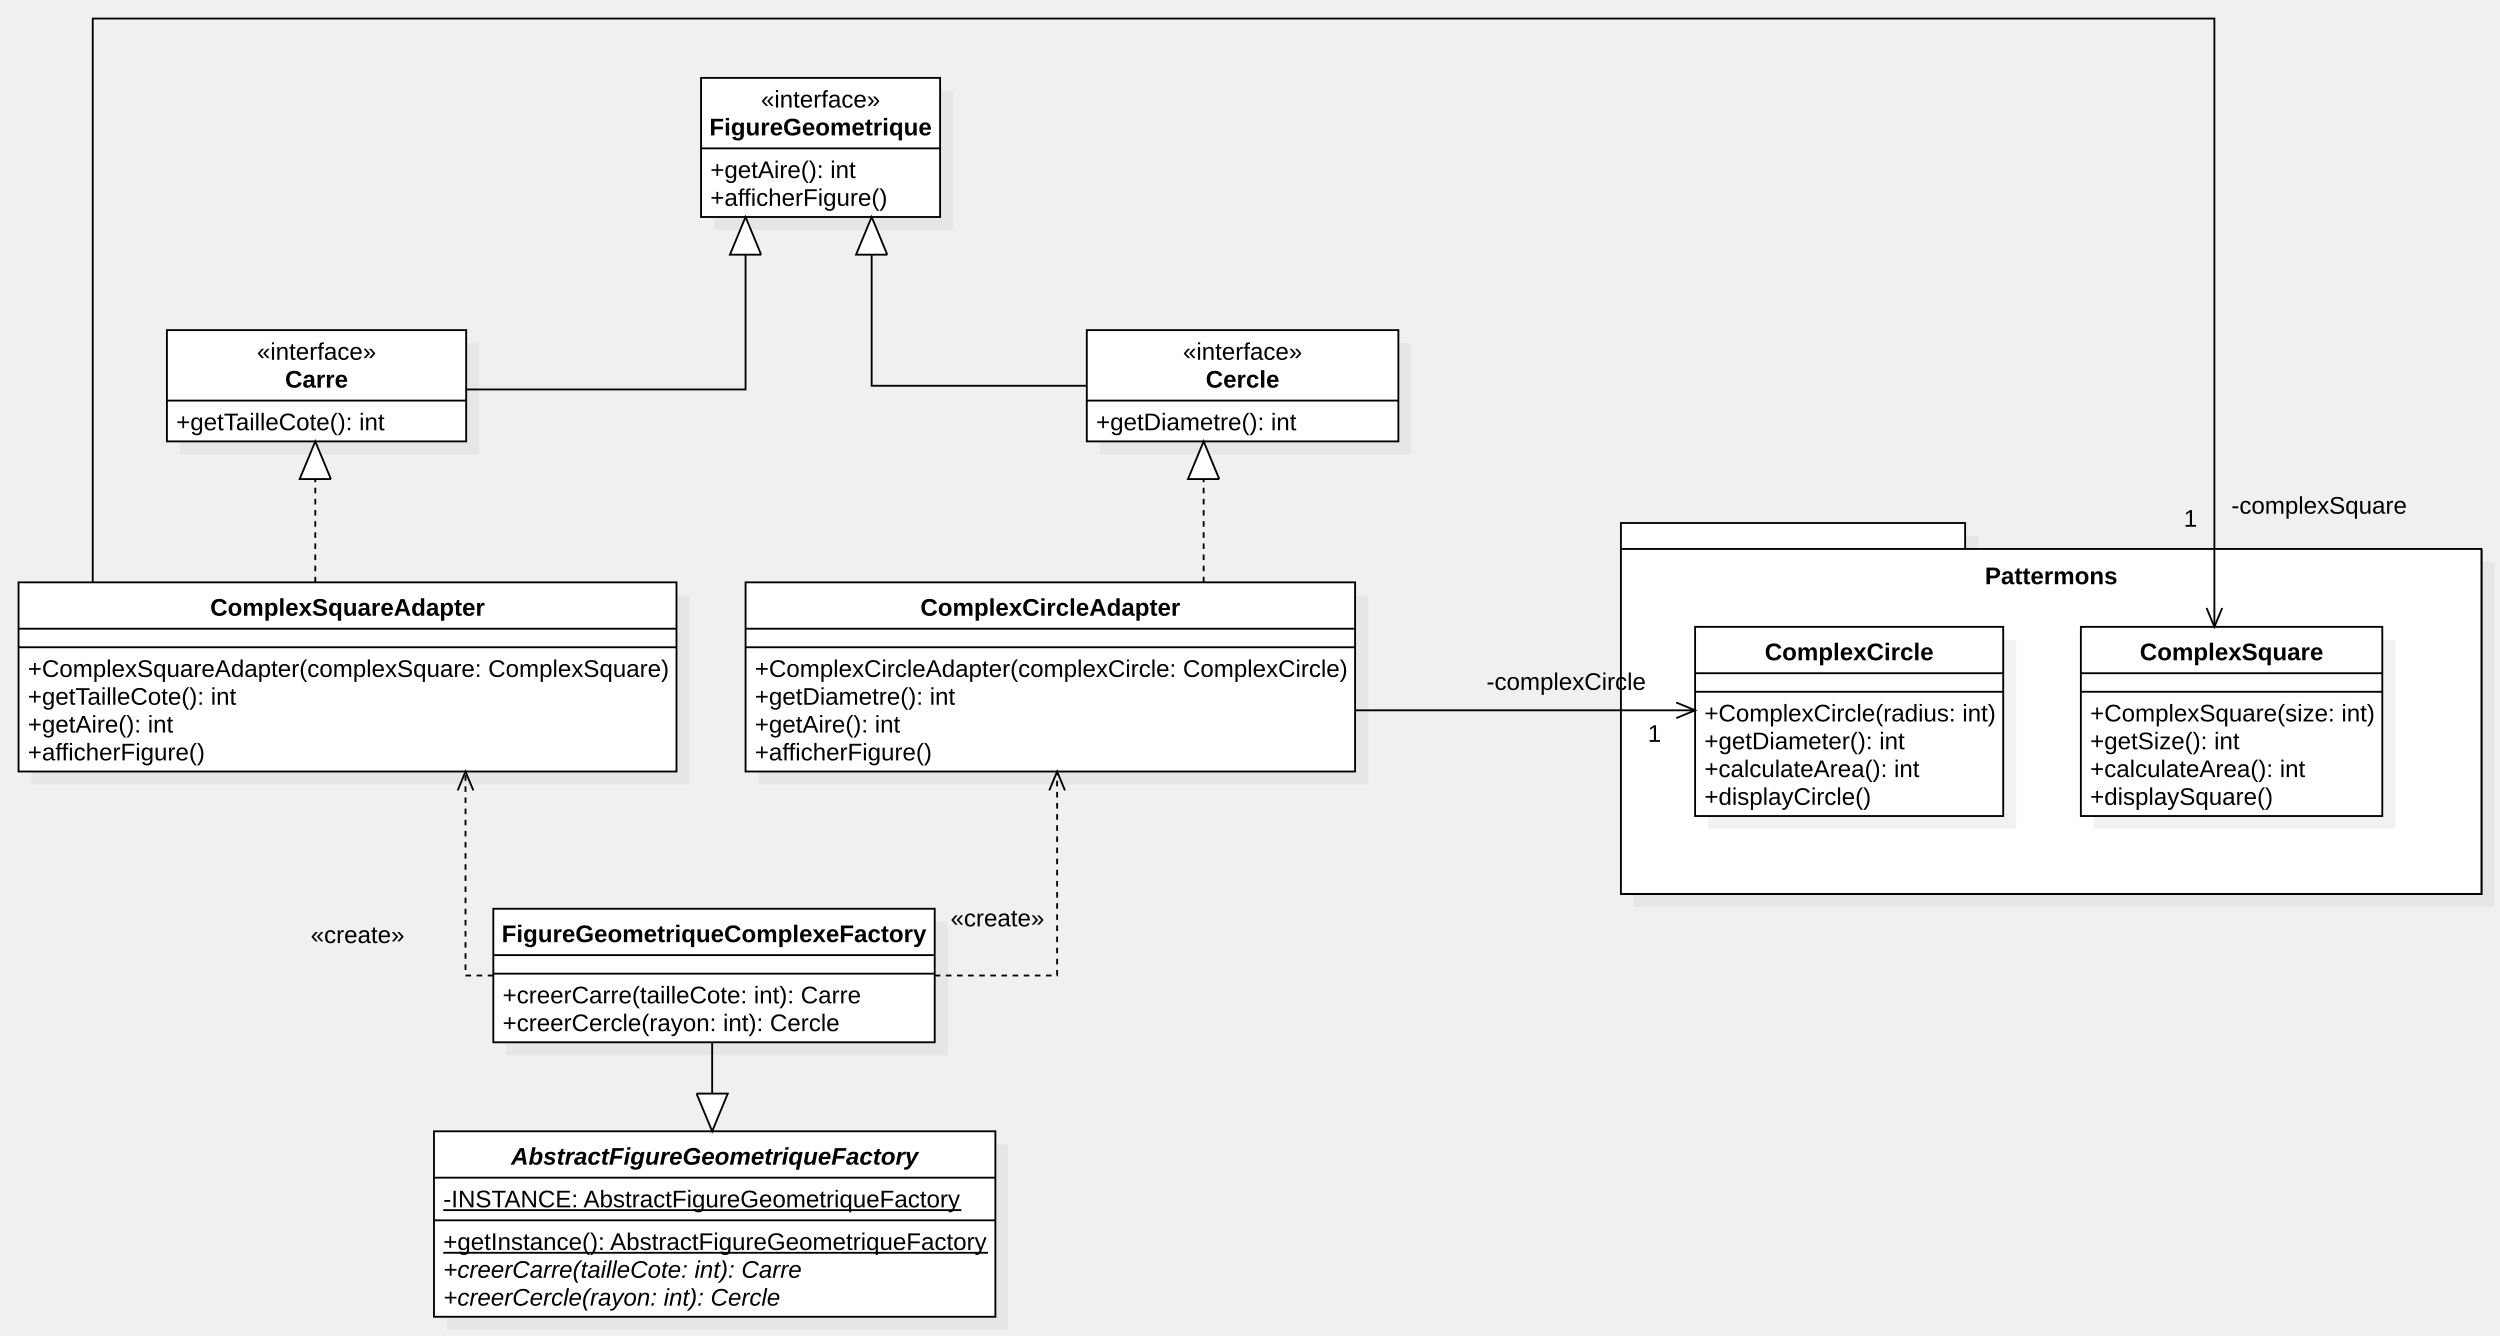
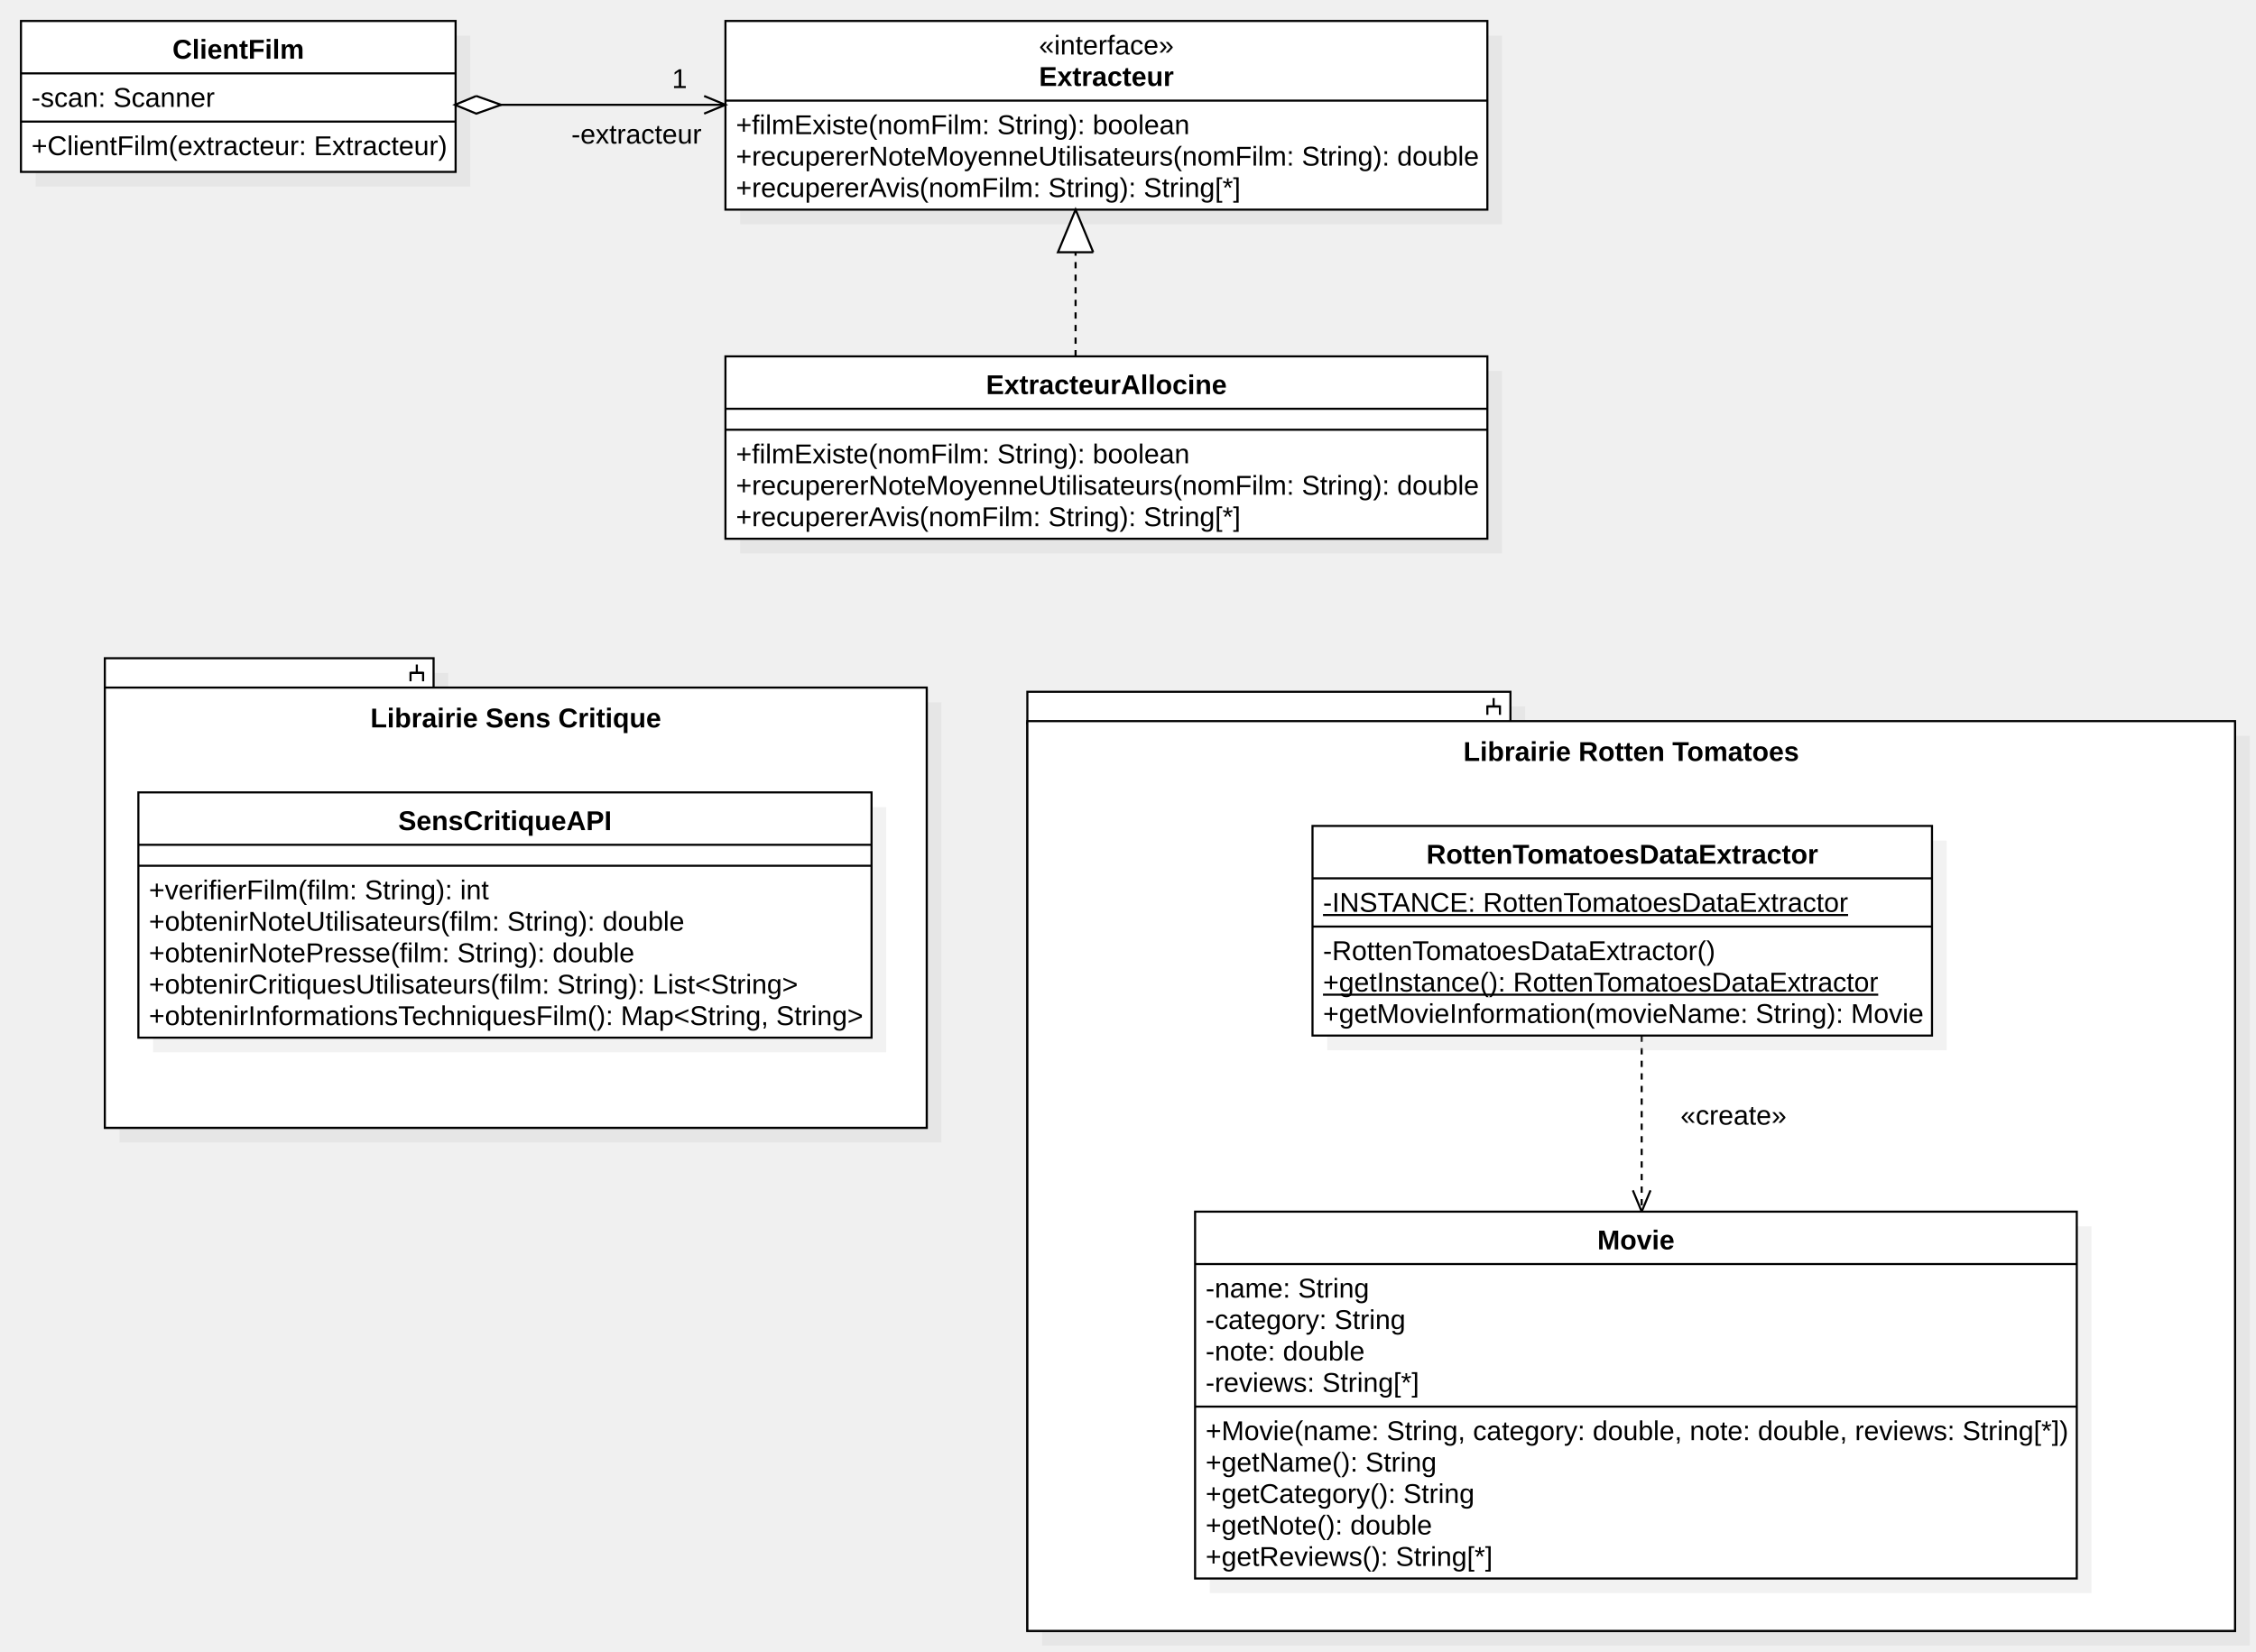
- <svg xmlns="http://www.w3.org/2000/svg" version="1.1" width="1348" height="720">
+ <svg xmlns="http://www.w3.org/2000/svg" version="1.1" width="1076" height="788">
  <defs />
  <g>
-     <g transform="translate(-78,-118) scale(1,1)">
-       <rect fill="#C0C0C0" stroke="none" x="959" y="407" width="185.6" height="15" opacity="0.2" />
-     </g>
-     <g transform="translate(-78,-118) scale(1,1)">
-       <rect fill="#C0C0C0" stroke="none" x="959" y="421" width="464" height="186" opacity="0.2" />
-     </g>
-     <g transform="translate(-78,-118) scale(1,1)">
-       <rect fill="#ffffff" stroke="none" x="952" y="415" width="464" height="185" />
-     </g>
-     <g transform="translate(-78,-118) scale(1,1)">
-       <path fill="none" stroke="#000000" d="M 952 415 L 1416 415 L 1416 600 L 952 600 L 952 415 Z Z" stroke-miterlimit="10" />
-     </g>
-     <g transform="translate(-78,-118) scale(1,1)">
-       <rect fill="#ffffff" stroke="none" x="952" y="400" width="185.6" height="15" />
-     </g>
-     <g transform="translate(-78,-118) scale(1,1)">
-       <path fill="none" stroke="#000000" d="M 952 400 L 1137.6 400 L 1137.6 415 L 952 415 L 952 400 Z Z" stroke-miterlimit="10" />
-     </g>
-     <g transform="translate(-78,-118) scale(1,1)">
-       <rect fill="#ffffff" stroke="none" x="952" y="414" width="464" height="186" />
-     </g>
-     <g transform="translate(-78,-118) scale(1,1)">
-       <path fill="none" stroke="#000000" d="M 952 414 L 1416 414 L 1416 600 L 952 600 L 952 414 Z Z" stroke-miterlimit="10" />
-     </g>
-     <g transform="translate(-78,-118) scale(1,1)">
-       <g>
-         <path fill="none" stroke="none" />
-         <text fill="#000000" stroke="none" font-family="Arial" font-size="13px" font-style="normal" font-weight="bold" text-decoration="none" x="1148.24" y="433">Pattermons</text>
-       </g>
-     </g>
-     <g transform="translate(-78,-118) scale(1,1)">
-       <rect fill="#C0C0C0" stroke="none" x="463" y="167" width="128.907" height="75" opacity="0.2" />
-     </g>
-     <g transform="translate(-78,-118) scale(1,1)">
-       <rect fill="#ffffff" stroke="none" x="456" y="160" width="128.907" height="75" />
-     </g>
-     <g transform="translate(-78,-118) scale(1,1)">
-       <path fill="none" stroke="#000000" d="M 456 160 L 584.907 160 L 584.907 235 L 456 235 L 456 160 Z Z" stroke-miterlimit="10" />
-     </g>
-     <g transform="translate(-78,-118) scale(1,1)">
-       <path fill="none" stroke="#000000" d="M 456 198 L 584.907 198" stroke-miterlimit="10" />
-     </g>
-     <g transform="translate(-78,-118) scale(1,1)">
-       <g>
-         <path fill="none" stroke="none" />
-         <text fill="#000000" stroke="none" font-family="Arial" font-size="13px" font-style="normal" font-weight="normal" text-decoration="none" x="488.293" y="176">«interface»</text>
-       </g>
-     </g>
-     <g transform="translate(-78,-118) scale(1,1)">
-       <g>
-         <path fill="none" stroke="none" />
-         <text fill="#000000" stroke="none" font-family="Arial" font-size="13px" font-style="normal" font-weight="bold" text-decoration="none" x="460.5" y="191">FigureGeometrique</text>
-       </g>
-     </g>
-     <g transform="translate(-78,-118) scale(1,1)">
-       <g>
-         <path fill="none" stroke="none" />
-         <text fill="#000000" stroke="none" font-family="Arial" font-size="13px" font-style="normal" font-weight="normal" text-decoration="none" x="461" y="214">+getAire(): int</text>
-       </g>
-     </g>
-     <g transform="translate(-78,-118) scale(1,1)">
-       <g>
-         <path fill="none" stroke="none" />
-         <text fill="#000000" stroke="none" font-family="Arial" font-size="13px" font-style="normal" font-weight="normal" text-decoration="none" x="461" y="229">+afficherFigure()</text>
-       </g>
-     </g>
-     <g transform="translate(-78,-118) scale(1,1)">
-       <rect fill="#C0C0C0" stroke="none" x="175" y="303" width="161.36" height="60" opacity="0.2" />
-     </g>
-     <g transform="translate(-78,-118) scale(1,1)">
-       <rect fill="#ffffff" stroke="none" x="168" y="296" width="161.36" height="60" />
-     </g>
-     <g transform="translate(-78,-118) scale(1,1)">
-       <path fill="none" stroke="#000000" d="M 168 296 L 329.36 296 L 329.36 356 L 168 356 L 168 296 Z Z" stroke-miterlimit="10" />
-     </g>
-     <g transform="translate(-78,-118) scale(1,1)">
-       <path fill="none" stroke="#000000" d="M 168 334 L 329.36 334" stroke-miterlimit="10" />
-     </g>
-     <g transform="translate(-78,-118) scale(1,1)">
-       <g>
-         <path fill="none" stroke="none" />
-         <text fill="#000000" stroke="none" font-family="Arial" font-size="13px" font-style="normal" font-weight="normal" text-decoration="none" x="216.52" y="312">«interface»</text>
-       </g>
-     </g>
-     <g transform="translate(-78,-118) scale(1,1)">
-       <g>
-         <path fill="none" stroke="none" />
-         <text fill="#000000" stroke="none" font-family="Arial" font-size="13px" font-style="normal" font-weight="bold" text-decoration="none" x="231.697" y="327">Carre</text>
-       </g>
-     </g>
-     <g transform="translate(-78,-118) scale(1,1)">
-       <g>
-         <path fill="none" stroke="none" />
-         <text fill="#000000" stroke="none" font-family="Arial" font-size="13px" font-style="normal" font-weight="normal" text-decoration="none" x="173" y="350">+getTailleCote(): int</text>
-       </g>
-     </g>
-     <g transform="translate(-78,-118) scale(1,1)">
-       <rect fill="#C0C0C0" stroke="none" x="671" y="303" width="168" height="60" opacity="0.2" />
-     </g>
-     <g transform="translate(-78,-118) scale(1,1)">
-       <rect fill="#ffffff" stroke="none" x="664" y="296" width="168" height="60" />
-     </g>
-     <g transform="translate(-78,-118) scale(1,1)">
-       <path fill="none" stroke="#000000" d="M 664 296 L 832 296 L 832 356 L 664 356 L 664 296 Z Z" stroke-miterlimit="10" />
-     </g>
-     <g transform="translate(-78,-118) scale(1,1)">
-       <path fill="none" stroke="#000000" d="M 664 334 L 832 334" stroke-miterlimit="10" />
-     </g>
-     <g transform="translate(-78,-118) scale(1,1)">
-       <g>
-         <path fill="none" stroke="none" />
-         <text fill="#000000" stroke="none" font-family="Arial" font-size="13px" font-style="normal" font-weight="normal" text-decoration="none" x="715.84" y="312">«interface»</text>
-       </g>
-     </g>
-     <g transform="translate(-78,-118) scale(1,1)">
-       <g>
-         <path fill="none" stroke="none" />
-         <text fill="#000000" stroke="none" font-family="Arial" font-size="13px" font-style="normal" font-weight="bold" text-decoration="none" x="728.125" y="327">Cercle</text>
-       </g>
-     </g>
-     <g transform="translate(-78,-118) scale(1,1)">
-       <g>
-         <path fill="none" stroke="none" />
-         <text fill="#000000" stroke="none" font-family="Arial" font-size="13px" font-style="normal" font-weight="normal" text-decoration="none" x="669" y="350">+getDiametre(): int</text>
-       </g>
-     </g>
-     <g transform="translate(-78,-118) scale(1,1)">
-       <path fill="none" stroke="#000000" d="M 329 328 L 480 328 L 480 235" stroke-miterlimit="10" />
-     </g>
-     <g transform="translate(-78,-118) scale(1,1)">
-       <path fill="#FFFFFF" stroke="none" d="M 488.419 255.325 L 480 235 L 471.581 255.325" />
-     </g>
-     <g transform="translate(-78,-118) scale(1,1)">
-       <path fill="none" stroke="#000000" d="M 488.419 255.325 L 480 235 L 471.581 255.325 L 488.419 255.325" stroke-miterlimit="10" />
-     </g>
-     <g transform="translate(-78,-118) scale(1,1)">
-       <path fill="none" stroke="#000000" d="M 664 326 L 548 326 L 548 235" stroke-miterlimit="10" />
-     </g>
-     <g transform="translate(-78,-118) scale(1,1)">
-       <path fill="#FFFFFF" stroke="none" d="M 556.419 255.325 L 548 235 L 539.581 255.325" />
-     </g>
-     <g transform="translate(-78,-118) scale(1,1)">
-       <path fill="none" stroke="#000000" d="M 556.419 255.325 L 548 235 L 539.581 255.325 L 556.419 255.325" stroke-miterlimit="10" />
-     </g>
-     <g transform="translate(-78,-118) scale(1,1)">
-       <rect fill="#C0C0C0" stroke="none" x="319" y="735" width="302.712" height="100" opacity="0.2" />
-     </g>
-     <g transform="translate(-78,-118) scale(1,1)">
-       <rect fill="#ffffff" stroke="none" x="312" y="728" width="302.712" height="100" />
-     </g>
-     <g transform="translate(-78,-118) scale(1,1)">
-       <path fill="none" stroke="#000000" d="M 312 728 L 614.712 728 L 614.712 828 L 312 828 L 312 728 Z Z" stroke-miterlimit="10" />
-     </g>
-     <g transform="translate(-78,-118) scale(1,1)">
-       <path fill="none" stroke="#000000" d="M 312 753 L 614.712 753" stroke-miterlimit="10" />
-     </g>
-     <g transform="translate(-78,-118) scale(1,1)">
-       <path fill="none" stroke="#000000" d="M 312 776 L 614.712 776" stroke-miterlimit="10" />
-     </g>
-     <g transform="translate(-78,-118) scale(1,1)">
-       <g>
-         <path fill="none" stroke="none" />
-         <text fill="#000000" stroke="none" font-family="Arial" font-size="13px" font-style="italic" font-weight="bold" text-decoration="none" x="353.554" y="746">AbstractFigureGeometriqueFactory</text>
-       </g>
-     </g>
-     <g transform="translate(-78,-118) scale(1,1)">
-       <g>
-         <path fill="none" stroke="none" />
-         <text fill="#000000" stroke="none" font-family="Arial" font-size="13px" font-style="normal" font-weight="normal" text-decoration="none" x="317" y="769">-INSTANCE: AbstractFigureGeometriqueFactory</text>
-         <path fill="none" stroke="#000000" d="M 317 770.5 L 596.341 770.5" stroke-miterlimit="10" />
-       </g>
-     </g>
-     <g transform="translate(-78,-118) scale(1,1)">
-       <g>
-         <path fill="none" stroke="none" />
-         <text fill="#000000" stroke="none" font-family="Arial" font-size="13px" font-style="normal" font-weight="normal" text-decoration="none" x="317" y="792">+getInstance(): AbstractFigureGeometriqueFactory</text>
-         <path fill="none" stroke="#000000" d="M 317 793.5 L 610.712 793.5" stroke-miterlimit="10" />
-       </g>
-     </g>
-     <g transform="translate(-78,-118) scale(1,1)">
-       <g>
-         <path fill="none" stroke="none" />
-         <text fill="#000000" stroke="none" font-family="Arial" font-size="13px" font-style="italic" font-weight="normal" text-decoration="none" x="317" y="807">+creerCarre(tailleCote: int): Carre</text>
-       </g>
-     </g>
-     <g transform="translate(-78,-118) scale(1,1)">
-       <g>
-         <path fill="none" stroke="none" />
-         <text fill="#000000" stroke="none" font-family="Arial" font-size="13px" font-style="italic" font-weight="normal" text-decoration="none" x="317" y="822">+creerCercle(rayon: int): Cercle</text>
-       </g>
-     </g>
-     <g transform="translate(-78,-118) scale(1,1)">
-       <rect fill="#C0C0C0" stroke="none" x="999" y="463" width="166.13" height="102" opacity="0.2" />
-     </g>
-     <g transform="translate(-78,-118) scale(1,1)">
-       <rect fill="#ffffff" stroke="none" x="992" y="456" width="166.13" height="102" />
-     </g>
-     <g transform="translate(-78,-118) scale(1,1)">
-       <path fill="none" stroke="#000000" d="M 992 456 L 1158.13 456 L 1158.13 558 L 992 558 L 992 456 Z Z" stroke-miterlimit="10" />
-     </g>
-     <g transform="translate(-78,-118) scale(1,1)">
-       <path fill="none" stroke="#000000" d="M 992 481 L 1158.13 481" stroke-miterlimit="10" />
-     </g>
-     <g transform="translate(-78,-118) scale(1,1)">
-       <path fill="none" stroke="#000000" d="M 992 491 L 1158.13 491" stroke-miterlimit="10" />
-     </g>
-     <g transform="translate(-78,-118) scale(1,1)">
-       <g>
-         <path fill="none" stroke="none" />
-         <text fill="#000000" stroke="none" font-family="Arial" font-size="13px" font-style="normal" font-weight="bold" text-decoration="none" x="1029.549" y="474">ComplexCircle</text>
-       </g>
-     </g>
-     <g transform="translate(-78,-118) scale(1,1)">
-       <g>
-         <path fill="none" stroke="none" />
-         <text fill="#000000" stroke="none" font-family="Arial" font-size="13px" font-style="normal" font-weight="normal" text-decoration="none" x="997" y="507">+ComplexCircle(radius: int)</text>
-       </g>
-     </g>
-     <g transform="translate(-78,-118) scale(1,1)">
-       <g>
-         <path fill="none" stroke="none" />
-         <text fill="#000000" stroke="none" font-family="Arial" font-size="13px" font-style="normal" font-weight="normal" text-decoration="none" x="997" y="522">+getDiameter(): int</text>
-       </g>
-     </g>
-     <g transform="translate(-78,-118) scale(1,1)">
-       <g>
-         <path fill="none" stroke="none" />
-         <text fill="#000000" stroke="none" font-family="Arial" font-size="13px" font-style="normal" font-weight="normal" text-decoration="none" x="997" y="537">+calculateArea(): int</text>
-       </g>
-     </g>
-     <g transform="translate(-78,-118) scale(1,1)">
-       <g>
-         <path fill="none" stroke="none" />
-         <text fill="#000000" stroke="none" font-family="Arial" font-size="13px" font-style="normal" font-weight="normal" text-decoration="none" x="997" y="552">+displayCircle()</text>
-       </g>
-     </g>
-     <g transform="translate(-78,-118) scale(1,1)">
-       <rect fill="#C0C0C0" stroke="none" x="95" y="439" width="354.763" height="102" opacity="0.2" />
-     </g>
-     <g transform="translate(-78,-118) scale(1,1)">
-       <rect fill="#ffffff" stroke="none" x="88" y="432" width="354.763" height="102" />
-     </g>
-     <g transform="translate(-78,-118) scale(1,1)">
-       <path fill="none" stroke="#000000" d="M 88 432 L 442.763 432 L 442.763 534 L 88 534 L 88 432 Z Z" stroke-miterlimit="10" />
-     </g>
-     <g transform="translate(-78,-118) scale(1,1)">
-       <path fill="none" stroke="#000000" d="M 88 457 L 442.763 457" stroke-miterlimit="10" />
-     </g>
-     <g transform="translate(-78,-118) scale(1,1)">
-       <path fill="none" stroke="#000000" d="M 88 467 L 442.763 467" stroke-miterlimit="10" />
-     </g>
-     <g transform="translate(-78,-118) scale(1,1)">
-       <g>
-         <path fill="none" stroke="none" />
-         <text fill="#000000" stroke="none" font-family="Arial" font-size="13px" font-style="normal" font-weight="bold" text-decoration="none" x="191.336" y="450">ComplexSquareAdapter</text>
-       </g>
-     </g>
-     <g transform="translate(-78,-118) scale(1,1)">
-       <g>
-         <path fill="none" stroke="none" />
-         <text fill="#000000" stroke="none" font-family="Arial" font-size="13px" font-style="normal" font-weight="normal" text-decoration="none" x="93" y="483">+ComplexSquareAdapter(complexSquare: ComplexSquare)</text>
-       </g>
-     </g>
-     <g transform="translate(-78,-118) scale(1,1)">
-       <g>
-         <path fill="none" stroke="none" />
-         <text fill="#000000" stroke="none" font-family="Arial" font-size="13px" font-style="normal" font-weight="normal" text-decoration="none" x="93" y="498">+getTailleCote(): int</text>
-       </g>
-     </g>
-     <g transform="translate(-78,-118) scale(1,1)">
-       <g>
-         <path fill="none" stroke="none" />
-         <text fill="#000000" stroke="none" font-family="Arial" font-size="13px" font-style="normal" font-weight="normal" text-decoration="none" x="93" y="513">+getAire(): int</text>
-       </g>
-     </g>
-     <g transform="translate(-78,-118) scale(1,1)">
-       <g>
-         <path fill="none" stroke="none" />
-         <text fill="#000000" stroke="none" font-family="Arial" font-size="13px" font-style="normal" font-weight="normal" text-decoration="none" x="93" y="528">+afficherFigure()</text>
-       </g>
-     </g>
-     <g transform="translate(-78,-118) scale(1,1)">
-       <path fill="none" stroke="#000000" d="M 248 432 L 248 356" stroke-miterlimit="10" stroke-dasharray="3" />
-     </g>
-     <g transform="translate(-78,-118) scale(1,1)">
-       <path fill="#FFFFFF" stroke="none" d="M 256.419 376.325 L 248 356 L 239.581 376.325" />
-     </g>
-     <g transform="translate(-78,-118) scale(1,1)">
-       <path fill="none" stroke="#000000" d="M 256.419 376.325 L 248 356 L 239.581 376.325 L 256.419 376.325" stroke-miterlimit="10" />
-     </g>
-     <g transform="translate(-78,-118) scale(1,1)">
-       <rect fill="#C0C0C0" stroke="none" x="487" y="439" width="328.674" height="102" opacity="0.2" />
-     </g>
-     <g transform="translate(-78,-118) scale(1,1)">
-       <rect fill="#ffffff" stroke="none" x="480" y="432" width="328.674" height="102" />
-     </g>
-     <g transform="translate(-78,-118) scale(1,1)">
-       <path fill="none" stroke="#000000" d="M 480 432 L 808.674 432 L 808.674 534 L 480 534 L 480 432 Z Z" stroke-miterlimit="10" />
-     </g>
-     <g transform="translate(-78,-118) scale(1,1)">
-       <path fill="none" stroke="#000000" d="M 480 457 L 808.674 457" stroke-miterlimit="10" />
-     </g>
-     <g transform="translate(-78,-118) scale(1,1)">
-       <path fill="none" stroke="#000000" d="M 480 467 L 808.674 467" stroke-miterlimit="10" />
-     </g>
-     <g transform="translate(-78,-118) scale(1,1)">
-       <g>
-         <path fill="none" stroke="none" />
-         <text fill="#000000" stroke="none" font-family="Arial" font-size="13px" font-style="normal" font-weight="bold" text-decoration="none" x="574.262" y="450">ComplexCircleAdapter</text>
-       </g>
-     </g>
-     <g transform="translate(-78,-118) scale(1,1)">
-       <g>
-         <path fill="none" stroke="none" />
-         <text fill="#000000" stroke="none" font-family="Arial" font-size="13px" font-style="normal" font-weight="normal" text-decoration="none" x="485" y="483">+ComplexCircleAdapter(complexCircle: ComplexCircle)</text>
-       </g>
-     </g>
-     <g transform="translate(-78,-118) scale(1,1)">
-       <g>
-         <path fill="none" stroke="none" />
-         <text fill="#000000" stroke="none" font-family="Arial" font-size="13px" font-style="normal" font-weight="normal" text-decoration="none" x="485" y="498">+getDiametre(): int</text>
-       </g>
-     </g>
-     <g transform="translate(-78,-118) scale(1,1)">
-       <g>
-         <path fill="none" stroke="none" />
-         <text fill="#000000" stroke="none" font-family="Arial" font-size="13px" font-style="normal" font-weight="normal" text-decoration="none" x="485" y="513">+getAire(): int</text>
-       </g>
-     </g>
-     <g transform="translate(-78,-118) scale(1,1)">
-       <g>
-         <path fill="none" stroke="none" />
-         <text fill="#000000" stroke="none" font-family="Arial" font-size="13px" font-style="normal" font-weight="normal" text-decoration="none" x="485" y="528">+afficherFigure()</text>
-       </g>
-     </g>
-     <g transform="translate(-78,-118) scale(1,1)">
-       <path fill="none" stroke="#000000" d="M 727 432 L 727 356" stroke-miterlimit="10" stroke-dasharray="3" />
-     </g>
-     <g transform="translate(-78,-118) scale(1,1)">
-       <path fill="#FFFFFF" stroke="none" d="M 735.419 376.325 L 727 356 L 718.581 376.325" />
-     </g>
-     <g transform="translate(-78,-118) scale(1,1)">
-       <path fill="none" stroke="#000000" d="M 735.419 376.325 L 727 356 L 718.581 376.325 L 735.419 376.325" stroke-miterlimit="10" />
-     </g>
-     <g transform="translate(-78,-118) scale(1,1)">
-       <rect fill="#C0C0C0" stroke="none" x="351" y="615" width="237.998" height="72" opacity="0.2" />
-     </g>
-     <g transform="translate(-78,-118) scale(1,1)">
-       <rect fill="#ffffff" stroke="none" x="344" y="608" width="237.998" height="72" />
-     </g>
-     <g transform="translate(-78,-118) scale(1,1)">
-       <path fill="none" stroke="#000000" d="M 344 608 L 581.998 608 L 581.998 680 L 344 680 L 344 608 Z Z" stroke-miterlimit="10" />
-     </g>
-     <g transform="translate(-78,-118) scale(1,1)">
-       <path fill="none" stroke="#000000" d="M 344 633 L 581.998 633" stroke-miterlimit="10" />
-     </g>
-     <g transform="translate(-78,-118) scale(1,1)">
-       <path fill="none" stroke="#000000" d="M 344 643 L 581.998 643" stroke-miterlimit="10" />
-     </g>
-     <g transform="translate(-78,-118) scale(1,1)">
-       <g>
-         <path fill="none" stroke="none" />
-         <text fill="#000000" stroke="none" font-family="Arial" font-size="13px" font-style="normal" font-weight="bold" text-decoration="none" x="348.5" y="626">FigureGeometriqueComplexeFactory</text>
-       </g>
-     </g>
-     <g transform="translate(-78,-118) scale(1,1)">
-       <g>
-         <path fill="none" stroke="none" />
-         <text fill="#000000" stroke="none" font-family="Arial" font-size="13px" font-style="normal" font-weight="normal" text-decoration="none" x="349" y="659">+creerCarre(tailleCote: int): Carre</text>
-       </g>
-     </g>
-     <g transform="translate(-78,-118) scale(1,1)">
-       <g>
-         <path fill="none" stroke="none" />
-         <text fill="#000000" stroke="none" font-family="Arial" font-size="13px" font-style="normal" font-weight="normal" text-decoration="none" x="349" y="674">+creerCercle(rayon: int): Cercle</text>
-       </g>
-     </g>
-     <g transform="translate(-78,-118) scale(1,1)">
-       <path fill="none" stroke="#000000" d="M 344 644 L 329 644 L 329 534" stroke-miterlimit="10" stroke-dasharray="3" />
-     </g>
-     <g transform="translate(-78,-118) scale(1,1)">
-       <path fill="none" stroke="#000000" d="M 333.21 544.163 L 329 534 L 324.79 544.163" stroke-miterlimit="10" />
-     </g>
-     <g transform="translate(-78,-118) scale(1,1)">
-       <g>
-         <path fill="none" stroke="none" />
-         <text fill="#000000" stroke="none" font-family="Arial" font-size="13px" font-style="normal" font-weight="normal" text-decoration="none" x="245.5" y="626.5">«create»</text>
-       </g>
-     </g>
-     <g transform="translate(-78,-118) scale(1,1)">
-       <path fill="none" stroke="#000000" d="M 582 644 L 648 644 L 648 534" stroke-miterlimit="10" stroke-dasharray="3" />
-     </g>
-     <g transform="translate(-78,-118) scale(1,1)">
-       <path fill="none" stroke="#000000" d="M 652.21 544.163 L 648 534 L 643.79 544.163" stroke-miterlimit="10" />
-     </g>
-     <g transform="translate(-78,-118) scale(1,1)">
-       <g>
-         <path fill="none" stroke="none" />
-         <text fill="#000000" stroke="none" font-family="Arial" font-size="13px" font-style="normal" font-weight="normal" text-decoration="none" x="590.5" y="617.5">«create»</text>
-       </g>
-     </g>
-     <g transform="translate(-78,-118) scale(1,1)">
-       <path fill="none" stroke="#000000" d="M 462 680 L 462 728" stroke-miterlimit="10" />
-     </g>
-     <g transform="translate(-78,-118) scale(1,1)">
-       <path fill="#FFFFFF" stroke="none" d="M 453.581 707.675 L 462 728 L 470.419 707.675" />
-     </g>
-     <g transform="translate(-78,-118) scale(1,1)">
-       <path fill="none" stroke="#000000" d="M 453.581 707.675 L 462 728 L 470.419 707.675 L 453.581 707.675" stroke-miterlimit="10" />
-     </g>
-     <g transform="translate(-78,-118) scale(1,1)">
-       <rect fill="#C0C0C0" stroke="none" x="1207" y="463" width="162.537" height="102" opacity="0.2" />
-     </g>
-     <g transform="translate(-78,-118) scale(1,1)">
-       <rect fill="#ffffff" stroke="none" x="1200" y="456" width="162.537" height="102" />
-     </g>
-     <g transform="translate(-78,-118) scale(1,1)">
-       <path fill="none" stroke="#000000" d="M 1200 456 L 1362.537 456 L 1362.537 558 L 1200 558 L 1200 456 Z Z" stroke-miterlimit="10" />
-     </g>
-     <g transform="translate(-78,-118) scale(1,1)">
-       <path fill="none" stroke="#000000" d="M 1200 481 L 1362.537 481" stroke-miterlimit="10" />
-     </g>
-     <g transform="translate(-78,-118) scale(1,1)">
-       <path fill="none" stroke="#000000" d="M 1200 491 L 1362.537 491" stroke-miterlimit="10" />
-     </g>
-     <g transform="translate(-78,-118) scale(1,1)">
-       <g>
-         <path fill="none" stroke="none" />
-         <text fill="#000000" stroke="none" font-family="Arial" font-size="13px" font-style="normal" font-weight="bold" text-decoration="none" x="1231.782" y="474">ComplexSquare</text>
-       </g>
-     </g>
-     <g transform="translate(-78,-118) scale(1,1)">
-       <g>
-         <path fill="none" stroke="none" />
-         <text fill="#000000" stroke="none" font-family="Arial" font-size="13px" font-style="normal" font-weight="normal" text-decoration="none" x="1205" y="507">+ComplexSquare(size: int)</text>
-       </g>
-     </g>
-     <g transform="translate(-78,-118) scale(1,1)">
-       <g>
-         <path fill="none" stroke="none" />
-         <text fill="#000000" stroke="none" font-family="Arial" font-size="13px" font-style="normal" font-weight="normal" text-decoration="none" x="1205" y="522">+getSize(): int</text>
-       </g>
-     </g>
-     <g transform="translate(-78,-118) scale(1,1)">
-       <g>
-         <path fill="none" stroke="none" />
-         <text fill="#000000" stroke="none" font-family="Arial" font-size="13px" font-style="normal" font-weight="normal" text-decoration="none" x="1205" y="537">+calculateArea(): int</text>
-       </g>
-     </g>
-     <g transform="translate(-78,-118) scale(1,1)">
-       <g>
-         <path fill="none" stroke="none" />
-         <text fill="#000000" stroke="none" font-family="Arial" font-size="13px" font-style="normal" font-weight="normal" text-decoration="none" x="1205" y="552">+displaySquare()</text>
-       </g>
-     </g>
-     <g transform="translate(-78,-118) scale(1,1)">
-       <path fill="none" stroke="#000000" d="M 809 501 L 992 501" stroke-miterlimit="10" />
-     </g>
-     <g transform="translate(-78,-118) scale(1,1)">
-       <path fill="none" stroke="#000000" d="M 981.837 505.21 L 992 501 L 981.837 496.79" stroke-miterlimit="10" />
-     </g>
-     <g transform="translate(-78,-118) scale(1,1)">
-       <g>
-         <path fill="none" stroke="none" />
-         <text fill="#000000" stroke="none" font-family="Arial" font-size="13px" font-style="normal" font-weight="normal" text-decoration="none" x="879.5" y="490">-complexCircle</text>
-       </g>
-     </g>
-     <g transform="translate(-78,-118) scale(1,1)">
-       <g>
-         <path fill="none" stroke="none" />
-         <text fill="#000000" stroke="none" font-family="Arial" font-size="13px" font-style="normal" font-weight="normal" text-decoration="none" x="966.5" y="518">1</text>
-       </g>
-     </g>
-     <g transform="translate(-78,-118) scale(1,1)">
-       <path fill="none" stroke="#000000" d="M 128 432 L 128 128 L 1272 128 L 1272 456" stroke-miterlimit="10" />
-     </g>
-     <g transform="translate(-78,-118) scale(1,1)">
-       <path fill="none" stroke="#000000" d="M 1267.79 445.837 L 1272 456 L 1276.21 445.837" stroke-miterlimit="10" />
-     </g>
-     <g transform="translate(-78,-118) scale(1,1)">
-       <g>
-         <path fill="none" stroke="none" />
-         <text fill="#000000" stroke="none" font-family="Arial" font-size="13px" font-style="normal" font-weight="normal" text-decoration="none" x="1281.131" y="395">-complexSquare</text>
-       </g>
-     </g>
-     <g transform="translate(-78,-118) scale(1,1)">
-       <g>
-         <path fill="none" stroke="none" />
-         <text fill="#000000" stroke="none" font-family="Arial" font-size="13px" font-style="normal" font-weight="normal" text-decoration="none" x="1255.5" y="402">1</text>
+     <g transform="translate(-102,-110) scale(1,1)">
+       <rect fill="#C0C0C0" stroke="none" x="119" y="127" width="207.301" height="72" opacity="0.2" />
+     </g>
+     <g transform="translate(-102,-110) scale(1,1)">
+       <rect fill="#ffffff" stroke="none" x="112" y="120" width="207.301" height="72" />
+     </g>
+     <g transform="translate(-102,-110) scale(1,1)">
+       <path fill="none" stroke="#000000" d="M 112 120 L 319.301 120 L 319.301 192 L 112 192 L 112 120 Z Z" stroke-miterlimit="10" />
+     </g>
+     <g transform="translate(-102,-110) scale(1,1)">
+       <path fill="none" stroke="#000000" d="M 112 145 L 319.301 145" stroke-miterlimit="10" />
+     </g>
+     <g transform="translate(-102,-110) scale(1,1)">
+       <path fill="none" stroke="#000000" d="M 112 168 L 319.301 168" stroke-miterlimit="10" />
+     </g>
+     <g transform="translate(-102,-110) scale(1,1)">
+       <g>
+         <path fill="none" stroke="none" />
+         <text fill="#000000" stroke="none" font-family="Arial" font-size="13px" font-style="normal" font-weight="bold" text-decoration="none" x="184.233" y="138">ClientFilm</text>
+       </g>
+     </g>
+     <g transform="translate(-102,-110) scale(1,1)">
+       <g>
+         <path fill="none" stroke="none" />
+         <text fill="#000000" stroke="none" font-family="Arial" font-size="13px" font-style="normal" font-weight="normal" text-decoration="none" x="117" y="161">-scan: Scanner</text>
+       </g>
+     </g>
+     <g transform="translate(-102,-110) scale(1,1)">
+       <g>
+         <path fill="none" stroke="none" />
+         <text fill="#000000" stroke="none" font-family="Arial" font-size="13px" font-style="normal" font-weight="normal" text-decoration="none" x="117" y="184">+ClientFilm(extracteur: Extracteur)</text>
+       </g>
+     </g>
+     <g transform="translate(-102,-110) scale(1,1)">
+       <rect fill="#C0C0C0" stroke="none" x="455" y="287" width="363.402" height="87" opacity="0.2" />
+     </g>
+     <g transform="translate(-102,-110) scale(1,1)">
+       <rect fill="#ffffff" stroke="none" x="448" y="280" width="363.402" height="87" />
+     </g>
+     <g transform="translate(-102,-110) scale(1,1)">
+       <path fill="none" stroke="#000000" d="M 448 280 L 811.402 280 L 811.402 367 L 448 367 L 448 280 Z Z" stroke-miterlimit="10" />
+     </g>
+     <g transform="translate(-102,-110) scale(1,1)">
+       <path fill="none" stroke="#000000" d="M 448 305 L 811.402 305" stroke-miterlimit="10" />
+     </g>
+     <g transform="translate(-102,-110) scale(1,1)">
+       <path fill="none" stroke="#000000" d="M 448 315 L 811.402 315" stroke-miterlimit="10" />
+     </g>
+     <g transform="translate(-102,-110) scale(1,1)">
+       <g>
+         <path fill="none" stroke="none" />
+         <text fill="#000000" stroke="none" font-family="Arial" font-size="13px" font-style="normal" font-weight="bold" text-decoration="none" x="572.264" y="298">ExtracteurAllocine</text>
+       </g>
+     </g>
+     <g transform="translate(-102,-110) scale(1,1)">
+       <g>
+         <path fill="none" stroke="none" />
+         <text fill="#000000" stroke="none" font-family="Arial" font-size="13px" font-style="normal" font-weight="normal" text-decoration="none" x="453" y="331">+filmExiste(nomFilm: String): boolean</text>
+       </g>
+     </g>
+     <g transform="translate(-102,-110) scale(1,1)">
+       <g>
+         <path fill="none" stroke="none" />
+         <text fill="#000000" stroke="none" font-family="Arial" font-size="13px" font-style="normal" font-weight="normal" text-decoration="none" x="453" y="346">+recupererNoteMoyenneUtilisateurs(nomFilm: String): double</text>
+       </g>
+     </g>
+     <g transform="translate(-102,-110) scale(1,1)">
+       <g>
+         <path fill="none" stroke="none" />
+         <text fill="#000000" stroke="none" font-family="Arial" font-size="13px" font-style="normal" font-weight="normal" text-decoration="none" x="453" y="361">+recupererAvis(nomFilm: String): String[*]</text>
+       </g>
+     </g>
+     <g transform="translate(-102,-110) scale(1,1)">
+       <rect fill="#C0C0C0" stroke="none" x="455" y="127" width="363.402" height="90" opacity="0.2" />
+     </g>
+     <g transform="translate(-102,-110) scale(1,1)">
+       <rect fill="#ffffff" stroke="none" x="448" y="120" width="363.402" height="90" />
+     </g>
+     <g transform="translate(-102,-110) scale(1,1)">
+       <path fill="none" stroke="#000000" d="M 448 120 L 811.402 120 L 811.402 210 L 448 210 L 448 120 Z Z" stroke-miterlimit="10" />
+     </g>
+     <g transform="translate(-102,-110) scale(1,1)">
+       <path fill="none" stroke="#000000" d="M 448 158 L 811.402 158" stroke-miterlimit="10" />
+     </g>
+     <g transform="translate(-102,-110) scale(1,1)">
+       <g>
+         <path fill="none" stroke="none" />
+         <text fill="#000000" stroke="none" font-family="Arial" font-size="13px" font-style="normal" font-weight="normal" text-decoration="none" x="597.541" y="136">«interface»</text>
+       </g>
+     </g>
+     <g transform="translate(-102,-110) scale(1,1)">
+       <g>
+         <path fill="none" stroke="none" />
+         <text fill="#000000" stroke="none" font-family="Arial" font-size="13px" font-style="normal" font-weight="bold" text-decoration="none" x="597.547" y="151">Extracteur</text>
+       </g>
+     </g>
+     <g transform="translate(-102,-110) scale(1,1)">
+       <g>
+         <path fill="none" stroke="none" />
+         <text fill="#000000" stroke="none" font-family="Arial" font-size="13px" font-style="normal" font-weight="normal" text-decoration="none" x="453" y="174">+filmExiste(nomFilm: String): boolean</text>
+       </g>
+     </g>
+     <g transform="translate(-102,-110) scale(1,1)">
+       <g>
+         <path fill="none" stroke="none" />
+         <text fill="#000000" stroke="none" font-family="Arial" font-size="13px" font-style="normal" font-weight="normal" text-decoration="none" x="453" y="189">+recupererNoteMoyenneUtilisateurs(nomFilm: String): double</text>
+       </g>
+     </g>
+     <g transform="translate(-102,-110) scale(1,1)">
+       <g>
+         <path fill="none" stroke="none" />
+         <text fill="#000000" stroke="none" font-family="Arial" font-size="13px" font-style="normal" font-weight="normal" text-decoration="none" x="453" y="204">+recupererAvis(nomFilm: String): String[*]</text>
+       </g>
+     </g>
+     <g transform="translate(-102,-110) scale(1,1)">
+       <path fill="none" stroke="#000000" d="M 615 280 L 615 210" stroke-miterlimit="10" stroke-dasharray="3" />
+     </g>
+     <g transform="translate(-102,-110) scale(1,1)">
+       <path fill="#FFFFFF" stroke="none" d="M 623.419 230.325 L 615 210 L 606.581 230.325" />
+     </g>
+     <g transform="translate(-102,-110) scale(1,1)">
+       <path fill="none" stroke="#000000" d="M 623.419 230.325 L 615 210 L 606.581 230.325 L 623.419 230.325" stroke-miterlimit="10" />
+     </g>
+     <g transform="translate(-102,-110) scale(1,1)">
+       <path fill="none" stroke="#000000" d="M 448 160 L 319 160" stroke-miterlimit="10" />
+     </g>
+     <g transform="translate(-102,-110) scale(1,1)">
+       <path fill="#FFFFFF" stroke="none" d="M 329.163 155.79 L 319 160 L 329.163 164.21 L 341 160" />
+     </g>
+     <g transform="translate(-102,-110) scale(1,1)">
+       <path fill="none" stroke="#000000" d="M 329.163 155.79 L 319 160 L 329.163 164.21 L 341 160 L 329.163 155.79" stroke-miterlimit="10" />
+     </g>
+     <g transform="translate(-102,-110) scale(1,1)">
+       <path fill="none" stroke="#000000" d="M 437.837 164.21 L 448 160 L 437.837 155.79" stroke-miterlimit="10" />
+     </g>
+     <g transform="translate(-102,-110) scale(1,1)">
+       <g>
+         <path fill="none" stroke="none" />
+         <text fill="#000000" stroke="none" font-family="Arial" font-size="13px" font-style="normal" font-weight="normal" text-decoration="none" x="374.5" y="178.5">-extracteur</text>
+       </g>
+     </g>
+     <g transform="translate(-102,-110) scale(1,1)">
+       <g>
+         <path fill="none" stroke="none" />
+         <text fill="#000000" stroke="none" font-family="Arial" font-size="13px" font-style="normal" font-weight="normal" text-decoration="none" x="422.5" y="152">1</text>
+       </g>
+     </g>
+     <g transform="translate(-102,-110) scale(1,1)">
+       <rect fill="#C0C0C0" stroke="none" x="159" y="431" width="156.8" height="15" opacity="0.2" />
+     </g>
+     <g transform="translate(-102,-110) scale(1,1)">
+       <rect fill="#C0C0C0" stroke="none" x="159" y="445" width="392" height="210" opacity="0.2" />
+     </g>
+     <g transform="translate(-102,-110) scale(1,1)">
+       <rect fill="#ffffff" stroke="none" x="152" y="439" width="392" height="209" />
+     </g>
+     <g transform="translate(-102,-110) scale(1,1)">
+       <path fill="none" stroke="#000000" d="M 152 439 L 544 439 L 544 648 L 152 648 L 152 439 Z Z" stroke-miterlimit="10" />
+     </g>
+     <g transform="translate(-102,-110) scale(1,1)">
+       <rect fill="#ffffff" stroke="none" x="152" y="424" width="156.8" height="15" />
+     </g>
+     <g transform="translate(-102,-110) scale(1,1)">
+       <path fill="none" stroke="#000000" d="M 152 424 L 308.8 424 L 308.8 439 L 152 439 L 152 424 Z Z" stroke-miterlimit="10" />
+     </g>
+     <g transform="translate(-102,-110) scale(1,1)">
+       <rect fill="#ffffff" stroke="none" x="152" y="438" width="392" height="210" />
+     </g>
+     <g transform="translate(-102,-110) scale(1,1)">
+       <path fill="none" stroke="#000000" d="M 152 438 L 544 438 L 544 648 L 152 648 L 152 438 Z Z" stroke-miterlimit="10" />
+     </g>
+     <g transform="translate(-102,-110) scale(1,1)">
+       <path fill="none" stroke="#000000" d="M 300.8 427 L 300.8 431" stroke-miterlimit="10" />
+     </g>
+     <g transform="translate(-102,-110) scale(1,1)">
+       <path fill="none" stroke="#000000" d="M 297.8 435 L 297.8 431 L 303.8 431" stroke-miterlimit="10" />
+     </g>
+     <g transform="translate(-102,-110) scale(1,1)">
+       <path fill="none" stroke="#000000" d="M 303.8 435 L 303.8 431 L 297.8 431" stroke-miterlimit="10" />
+     </g>
+     <g transform="translate(-102,-110) scale(1,1)">
+       <g>
+         <path fill="none" stroke="none" />
+         <text fill="#000000" stroke="none" font-family="Arial" font-size="13px" font-style="normal" font-weight="bold" text-decoration="none" x="278.649" y="457">Librairie Sens Critique</text>
+       </g>
+     </g>
+     <g transform="translate(-102,-110) scale(1,1)">
+       <rect fill="#C0C0C0" stroke="none" x="599" y="447" width="230.4" height="15" opacity="0.2" />
+     </g>
+     <g transform="translate(-102,-110) scale(1,1)">
+       <rect fill="#C0C0C0" stroke="none" x="599" y="461" width="576" height="434" opacity="0.2" />
+     </g>
+     <g transform="translate(-102,-110) scale(1,1)">
+       <rect fill="#ffffff" stroke="none" x="592" y="455" width="576" height="433" />
+     </g>
+     <g transform="translate(-102,-110) scale(1,1)">
+       <path fill="none" stroke="#000000" d="M 592 455 L 1168 455 L 1168 888 L 592 888 L 592 455 Z Z" stroke-miterlimit="10" />
+     </g>
+     <g transform="translate(-102,-110) scale(1,1)">
+       <rect fill="#ffffff" stroke="none" x="592" y="440" width="230.4" height="15" />
+     </g>
+     <g transform="translate(-102,-110) scale(1,1)">
+       <path fill="none" stroke="#000000" d="M 592 440 L 822.4 440 L 822.4 455 L 592 455 L 592 440 Z Z" stroke-miterlimit="10" />
+     </g>
+     <g transform="translate(-102,-110) scale(1,1)">
+       <rect fill="#ffffff" stroke="none" x="592" y="454" width="576" height="434" />
+     </g>
+     <g transform="translate(-102,-110) scale(1,1)">
+       <path fill="none" stroke="#000000" d="M 592 454 L 1168 454 L 1168 888 L 592 888 L 592 454 Z Z" stroke-miterlimit="10" />
+     </g>
+     <g transform="translate(-102,-110) scale(1,1)">
+       <path fill="none" stroke="#000000" d="M 814.4 443 L 814.4 447" stroke-miterlimit="10" />
+     </g>
+     <g transform="translate(-102,-110) scale(1,1)">
+       <path fill="none" stroke="#000000" d="M 811.4 451 L 811.4 447 L 817.4 447" stroke-miterlimit="10" />
+     </g>
+     <g transform="translate(-102,-110) scale(1,1)">
+       <path fill="none" stroke="#000000" d="M 817.4 451 L 817.4 447 L 811.4 447" stroke-miterlimit="10" />
+     </g>
+     <g transform="translate(-102,-110) scale(1,1)">
+       <g>
+         <path fill="none" stroke="none" />
+         <text fill="#000000" stroke="none" font-family="Arial" font-size="13px" font-style="normal" font-weight="bold" text-decoration="none" x="799.943" y="473">Librairie Rotten Tomatoes</text>
+       </g>
+     </g>
+     <g transform="translate(-102,-110) scale(1,1)">
+       <rect fill="#C0C0C0" stroke="none" x="175" y="495" width="349.685" height="117" opacity="0.2" />
+     </g>
+     <g transform="translate(-102,-110) scale(1,1)">
+       <rect fill="#ffffff" stroke="none" x="168" y="488" width="349.685" height="117" />
+     </g>
+     <g transform="translate(-102,-110) scale(1,1)">
+       <path fill="none" stroke="#000000" d="M 168 488 L 517.685 488 L 517.685 605 L 168 605 L 168 488 Z Z" stroke-miterlimit="10" />
+     </g>
+     <g transform="translate(-102,-110) scale(1,1)">
+       <path fill="none" stroke="#000000" d="M 168 513 L 517.685 513" stroke-miterlimit="10" />
+     </g>
+     <g transform="translate(-102,-110) scale(1,1)">
+       <path fill="none" stroke="#000000" d="M 168 523 L 517.685 523" stroke-miterlimit="10" />
+     </g>
+     <g transform="translate(-102,-110) scale(1,1)">
+       <g>
+         <path fill="none" stroke="none" />
+         <text fill="#000000" stroke="none" font-family="Arial" font-size="13px" font-style="normal" font-weight="bold" text-decoration="none" x="291.915" y="506">SensCritiqueAPI</text>
+       </g>
+     </g>
+     <g transform="translate(-102,-110) scale(1,1)">
+       <g>
+         <path fill="none" stroke="none" />
+         <text fill="#000000" stroke="none" font-family="Arial" font-size="13px" font-style="normal" font-weight="normal" text-decoration="none" x="173" y="539">+verifierFilm(film: String): int</text>
+       </g>
+     </g>
+     <g transform="translate(-102,-110) scale(1,1)">
+       <g>
+         <path fill="none" stroke="none" />
+         <text fill="#000000" stroke="none" font-family="Arial" font-size="13px" font-style="normal" font-weight="normal" text-decoration="none" x="173" y="554">+obtenirNoteUtilisateurs(film: String): double</text>
+       </g>
+     </g>
+     <g transform="translate(-102,-110) scale(1,1)">
+       <g>
+         <path fill="none" stroke="none" />
+         <text fill="#000000" stroke="none" font-family="Arial" font-size="13px" font-style="normal" font-weight="normal" text-decoration="none" x="173" y="569">+obtenirNotePresse(film: String): double</text>
+       </g>
+     </g>
+     <g transform="translate(-102,-110) scale(1,1)">
+       <g>
+         <path fill="none" stroke="none" />
+         <text fill="#000000" stroke="none" font-family="Arial" font-size="13px" font-style="normal" font-weight="normal" text-decoration="none" x="173" y="584">+obtenirCritiquesUtilisateurs(film: String): List&lt;String&gt;</text>
+       </g>
+     </g>
+     <g transform="translate(-102,-110) scale(1,1)">
+       <g>
+         <path fill="none" stroke="none" />
+         <text fill="#000000" stroke="none" font-family="Arial" font-size="13px" font-style="normal" font-weight="normal" text-decoration="none" x="173" y="599">+obtenirInformationsTechniquesFilm(): Map&lt;String, String&gt;</text>
+       </g>
+     </g>
+     <g transform="translate(-102,-110) scale(1,1)">
+       <path fill="none" stroke="#000000" d="M 885 604 L 885 688" stroke-miterlimit="10" stroke-dasharray="3" />
+     </g>
+     <g transform="translate(-102,-110) scale(1,1)">
+       <path fill="none" stroke="#000000" d="M 880.79 677.837 L 885 688 L 889.21 677.837" stroke-miterlimit="10" />
+     </g>
+     <g transform="translate(-102,-110) scale(1,1)">
+       <g>
+         <path fill="none" stroke="none" />
+         <text fill="#000000" stroke="none" font-family="Arial" font-size="13px" font-style="normal" font-weight="normal" text-decoration="none" x="903.5" y="646.5">«create»</text>
+       </g>
+     </g>
+     <g transform="translate(-102,-110) scale(1,1)">
+       <rect fill="#C0C0C0" stroke="none" x="735" y="511" width="295.47" height="100" opacity="0.2" />
+     </g>
+     <g transform="translate(-102,-110) scale(1,1)">
+       <rect fill="#ffffff" stroke="none" x="728" y="504" width="295.47" height="100" />
+     </g>
+     <g transform="translate(-102,-110) scale(1,1)">
+       <path fill="none" stroke="#000000" d="M 728 504 L 1023.47 504 L 1023.47 604 L 728 604 L 728 504 Z Z" stroke-miterlimit="10" />
+     </g>
+     <g transform="translate(-102,-110) scale(1,1)">
+       <path fill="none" stroke="#000000" d="M 728 529 L 1023.47 529" stroke-miterlimit="10" />
+     </g>
+     <g transform="translate(-102,-110) scale(1,1)">
+       <path fill="none" stroke="#000000" d="M 728 552 L 1023.47 552" stroke-miterlimit="10" />
+     </g>
+     <g transform="translate(-102,-110) scale(1,1)">
+       <g>
+         <path fill="none" stroke="none" />
+         <text fill="#000000" stroke="none" font-family="Arial" font-size="13px" font-style="normal" font-weight="bold" text-decoration="none" x="782.31" y="522">RottenTomatoesDataExtractor</text>
+       </g>
+     </g>
+     <g transform="translate(-102,-110) scale(1,1)">
+       <g>
+         <path fill="none" stroke="none" />
+         <text fill="#000000" stroke="none" font-family="Arial" font-size="13px" font-style="normal" font-weight="normal" text-decoration="none" x="733" y="545">-INSTANCE: RottenTomatoesDataExtractor</text>
+         <path fill="none" stroke="#000000" d="M 733 546.5 L 983.453 546.5" stroke-miterlimit="10" />
+       </g>
+     </g>
+     <g transform="translate(-102,-110) scale(1,1)">
+       <g>
+         <path fill="none" stroke="none" />
+         <text fill="#000000" stroke="none" font-family="Arial" font-size="13px" font-style="normal" font-weight="normal" text-decoration="none" x="733" y="568">-RottenTomatoesDataExtractor()</text>
+       </g>
+     </g>
+     <g transform="translate(-102,-110) scale(1,1)">
+       <g>
+         <path fill="none" stroke="none" />
+         <text fill="#000000" stroke="none" font-family="Arial" font-size="13px" font-style="normal" font-weight="normal" text-decoration="none" x="733" y="583">+getInstance(): RottenTomatoesDataExtractor</text>
+         <path fill="none" stroke="#000000" d="M 733 584.5 L 997.824 584.5" stroke-miterlimit="10" />
+       </g>
+     </g>
+     <g transform="translate(-102,-110) scale(1,1)">
+       <g>
+         <path fill="none" stroke="none" />
+         <text fill="#000000" stroke="none" font-family="Arial" font-size="13px" font-style="normal" font-weight="normal" text-decoration="none" x="733" y="598">+getMovieInformation(movieName: String): Movie</text>
+       </g>
+     </g>
+     <g transform="translate(-102,-110) scale(1,1)">
+       <rect fill="#C0C0C0" stroke="none" x="679" y="695" width="420.519" height="175" opacity="0.2" />
+     </g>
+     <g transform="translate(-102,-110) scale(1,1)">
+       <rect fill="#ffffff" stroke="none" x="672" y="688" width="420.519" height="175" />
+     </g>
+     <g transform="translate(-102,-110) scale(1,1)">
+       <path fill="none" stroke="#000000" d="M 672 688 L 1092.519 688 L 1092.519 863 L 672 863 L 672 688 Z Z" stroke-miterlimit="10" />
+     </g>
+     <g transform="translate(-102,-110) scale(1,1)">
+       <path fill="none" stroke="#000000" d="M 672 713 L 1092.519 713" stroke-miterlimit="10" />
+     </g>
+     <g transform="translate(-102,-110) scale(1,1)">
+       <path fill="none" stroke="#000000" d="M 672 781 L 1092.519 781" stroke-miterlimit="10" />
+     </g>
+     <g transform="translate(-102,-110) scale(1,1)">
+       <g>
+         <path fill="none" stroke="none" />
+         <text fill="#000000" stroke="none" font-family="Arial" font-size="13px" font-style="normal" font-weight="bold" text-decoration="none" x="863.838" y="706">Movie</text>
+       </g>
+     </g>
+     <g transform="translate(-102,-110) scale(1,1)">
+       <g>
+         <path fill="none" stroke="none" />
+         <text fill="#000000" stroke="none" font-family="Arial" font-size="13px" font-style="normal" font-weight="normal" text-decoration="none" x="677" y="729">-name: String</text>
+       </g>
+     </g>
+     <g transform="translate(-102,-110) scale(1,1)">
+       <g>
+         <path fill="none" stroke="none" />
+         <text fill="#000000" stroke="none" font-family="Arial" font-size="13px" font-style="normal" font-weight="normal" text-decoration="none" x="677" y="744">-category: String</text>
+       </g>
+     </g>
+     <g transform="translate(-102,-110) scale(1,1)">
+       <g>
+         <path fill="none" stroke="none" />
+         <text fill="#000000" stroke="none" font-family="Arial" font-size="13px" font-style="normal" font-weight="normal" text-decoration="none" x="677" y="759">-note: double</text>
+       </g>
+     </g>
+     <g transform="translate(-102,-110) scale(1,1)">
+       <g>
+         <path fill="none" stroke="none" />
+         <text fill="#000000" stroke="none" font-family="Arial" font-size="13px" font-style="normal" font-weight="normal" text-decoration="none" x="677" y="774">-reviews: String[*]</text>
+       </g>
+     </g>
+     <g transform="translate(-102,-110) scale(1,1)">
+       <g>
+         <path fill="none" stroke="none" />
+         <text fill="#000000" stroke="none" font-family="Arial" font-size="13px" font-style="normal" font-weight="normal" text-decoration="none" x="677" y="797">+Movie(name: String, category: double, note: double, reviews: String[*])</text>
+       </g>
+     </g>
+     <g transform="translate(-102,-110) scale(1,1)">
+       <g>
+         <path fill="none" stroke="none" />
+         <text fill="#000000" stroke="none" font-family="Arial" font-size="13px" font-style="normal" font-weight="normal" text-decoration="none" x="677" y="812">+getName(): String</text>
+       </g>
+     </g>
+     <g transform="translate(-102,-110) scale(1,1)">
+       <g>
+         <path fill="none" stroke="none" />
+         <text fill="#000000" stroke="none" font-family="Arial" font-size="13px" font-style="normal" font-weight="normal" text-decoration="none" x="677" y="827">+getCategory(): String</text>
+       </g>
+     </g>
+     <g transform="translate(-102,-110) scale(1,1)">
+       <g>
+         <path fill="none" stroke="none" />
+         <text fill="#000000" stroke="none" font-family="Arial" font-size="13px" font-style="normal" font-weight="normal" text-decoration="none" x="677" y="842">+getNote(): double</text>
+       </g>
+     </g>
+     <g transform="translate(-102,-110) scale(1,1)">
+       <g>
+         <path fill="none" stroke="none" />
+         <text fill="#000000" stroke="none" font-family="Arial" font-size="13px" font-style="normal" font-weight="normal" text-decoration="none" x="677" y="857">+getReviews(): String[*]</text>
      </g>
    </g>
  </g>
</svg>
